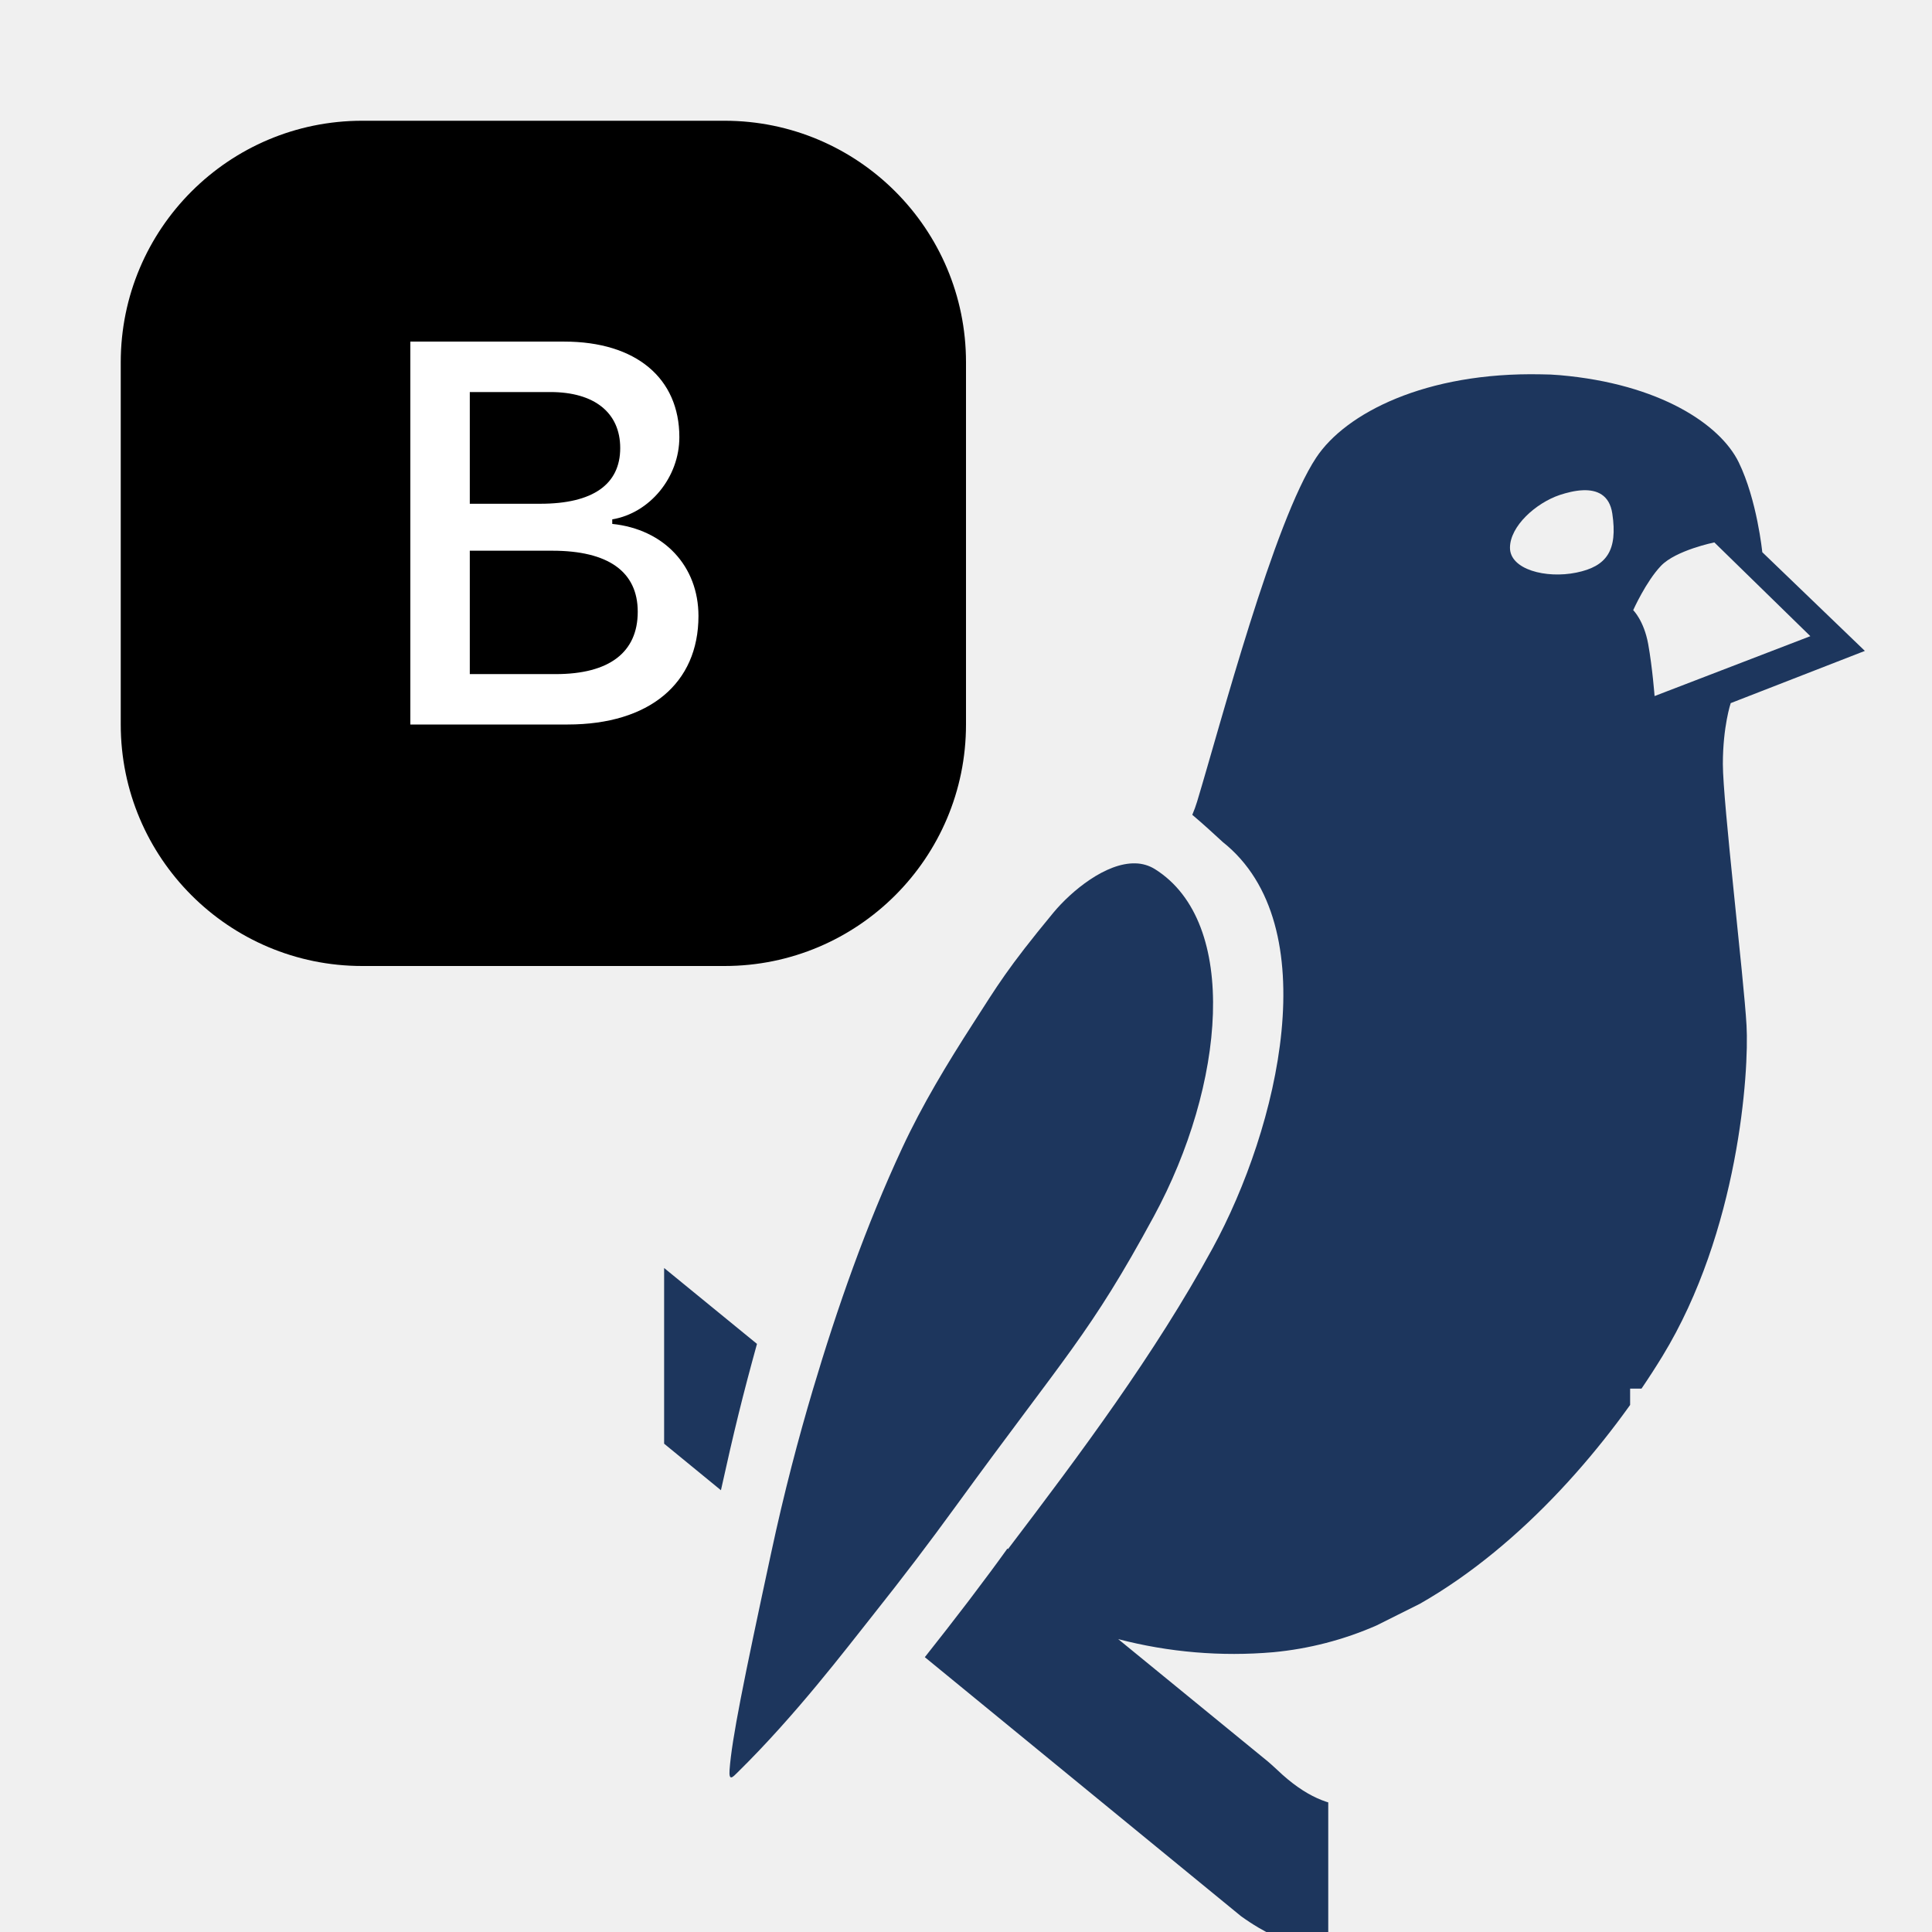
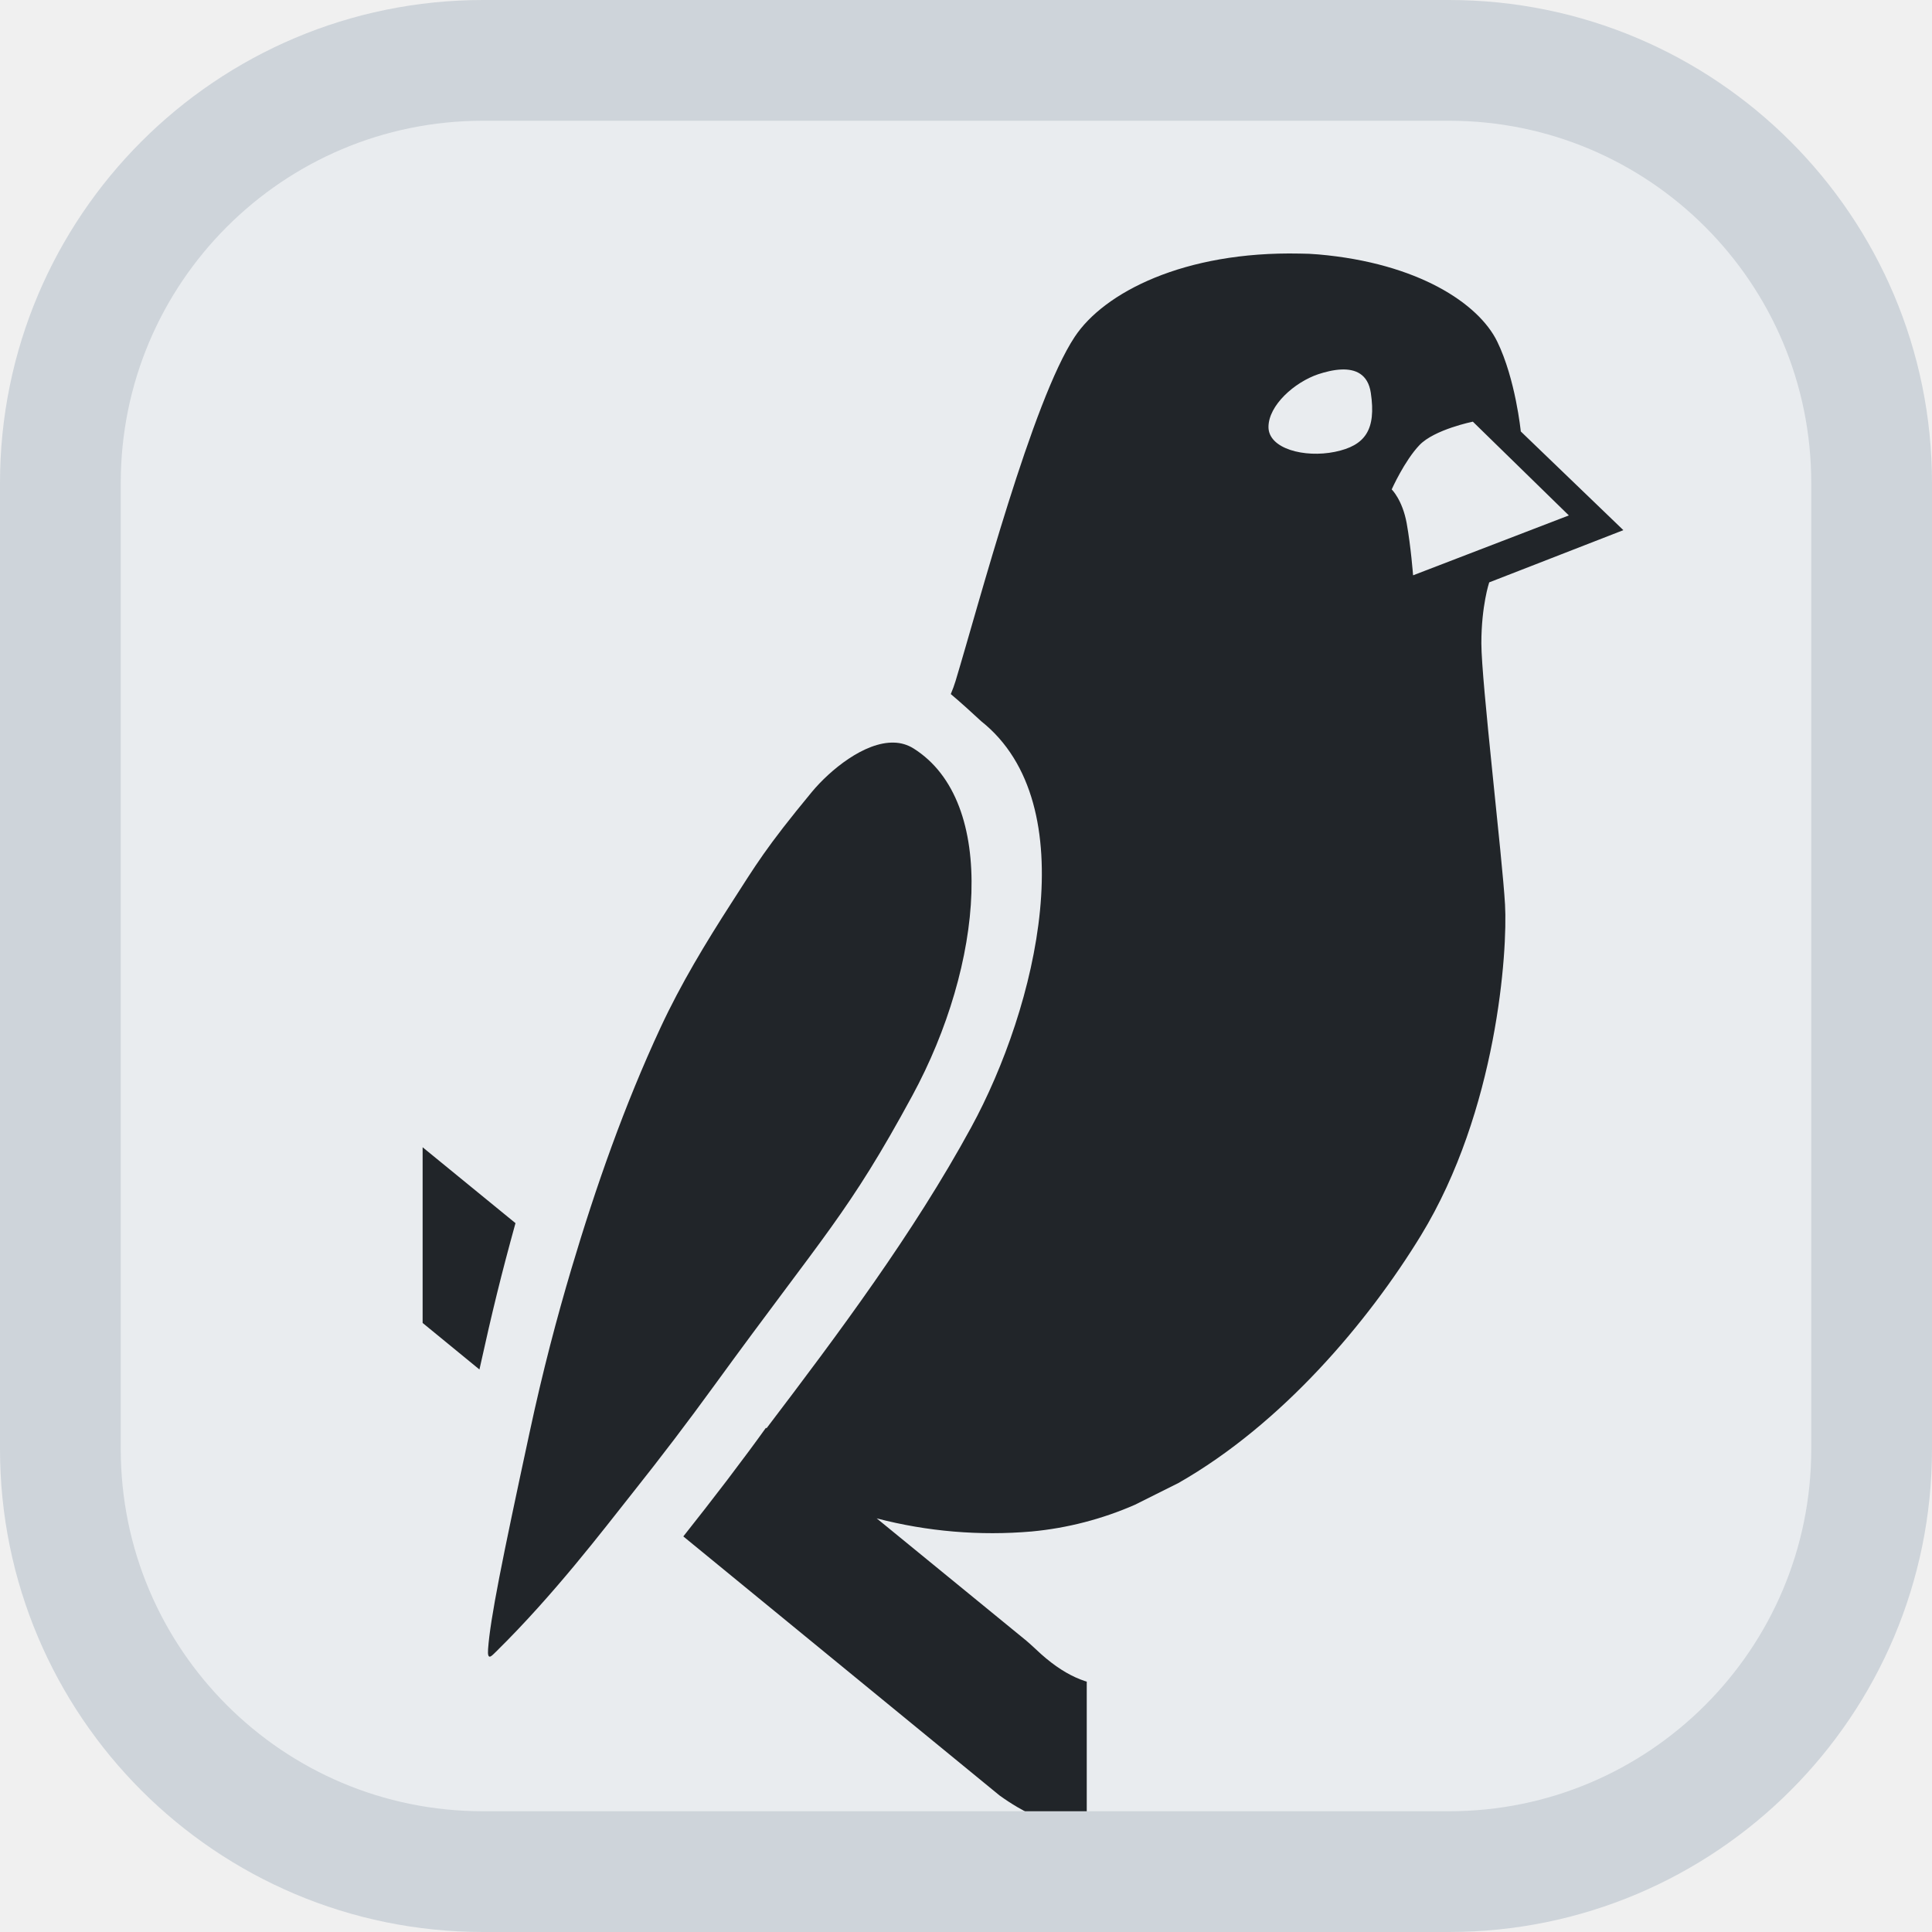
- <svg xmlns="http://www.w3.org/2000/svg" width="32" height="32">
-   <style>
-     path.icon {
-       fill: #1d365d;
-     }
-     rect.badge-bg {
-       fill: oklch(56% 0.26 288); /* --bs-indigo-500 */
-     }
-     @media (prefers-color-scheme: dark) {
-       path.icon {
-         fill: #6a91cf;
-       }
-     }
-     </style>
+ <svg xmlns="http://www.w3.org/2000/svg" width="32" height="32" viewBox="0 0 32 32">
  <defs>
-     <clipPath id="bird-only" clipPathUnits="userSpaceOnUse">
-       <path d="M19.5 -1L32 -1L32 17L27 17L27 18L22 22L22 27L11 27L11 12L19.5 5Z" />
+     <clipPath id="bird-clip-dev-gray" clipPathUnits="userSpaceOnUse">
+       <path d="M19.5 -1L32 -1L32 16L28.5 16L27 18L22 22L22 27L11 27L11 12L19.5 5Z" />
    </clipPath>
  </defs>
-   <g transform="translate(0,6)">
-     <path class="icon" clip-path="url(#bird-only)" d="M4.458.007A4.462 4.462 0 0 0-.014 4.48v23.057a4.462 4.462 0 0 0 4.472 4.471h23.057a4.462 4.462 0 0 0 4.471-4.471V18.45H29.505l-6.217 5.063v.001l-.008.011c-.02.017-.041.031-.063.049-.413.337-1.119.645-2.063-.26-.05-.049-.156-.14-.156-.14l-2.477-2.025a7.586 7.586 0 0 0 2.568.217 5.555 5.555 0 0 0 1.71-.443l.72-.36c1.719-.98 3.14-2.667 4.016-4.1 1.263-2.068 1.437-4.712 1.393-5.48-.043-.77-.392-3.702-.392-4.327s.13-1.01.13-1.01l2.222-.865-1.699-1.635s-.086-.865-.391-1.49C28.493 1.031 27.49.358 25.836.214a3.584 3.584 0 0 0-.31-.014c-1.913-.04-3.24.644-3.726 1.38-.701 1.058-1.581 4.403-1.973 5.7-.021.07-.048.142-.079.216.177.149.358.315.504.45 1.733 1.376.92 4.736-.168 6.73-.954 1.75-2.197 3.414-3.388 4.981l-.01-.008c-.18.252-.38.52-.59.797l-.068.09a64.19 64.19 0 0 1-.71.912l5.237 4.29c.194.14.386.252.573.341v3.595H7.388V14.953l4.553 3.73c.218-.988.36-1.564.597-2.424l-5.164-4.22 11.898-9.69V.007H4.458zm21.76 2.113c.226-.009.44.071.487.387.091.612-.092.874-.595.977-.504.103-1.1-.051-1.1-.411s.432-.743.825-.875c.11-.036.249-.073.384-.078zm-21.461.22h10.962l-.07.048-9.495 7.636c-.66.524-1.03 1.193-1.03 1.973 0 .033.002.065.003.097h-.002v17.58h-.368a2.432 2.432 0 0 1-2.437-2.437V4.778a2.432 2.432 0 0 1 2.437-2.437zm23.638.644 1.59 1.553-2.58.992s-.036-.475-.106-.863c-.071-.388-.248-.56-.248-.56s.212-.475.46-.734c.247-.259.884-.388.884-.388zM18.807 8.3c-.49-.015-1.062.458-1.36.817-.77.932-.922 1.202-1.332 1.838-.428.664-.839 1.344-1.172 2.06-.6 1.289-1.073 2.638-1.479 4.001-.239.805-.473 1.686-.693 2.713-.456 2.118-.65 3.074-.687 3.585-.015.205.06.112.13.045.966-.95 1.78-2.023 2.248-2.612.501-.63.925-1.189 1.368-1.798 1.832-2.52 2.22-2.846 3.28-4.8 1.18-2.174 1.426-4.87.02-5.753a.633.633 0 0 0-.323-.096zm10.846 12.968v5.969a2.432 2.432 0 0 1-2.437 2.437h-3.568V26.13c.13-.066.272-.156.406-.28l.026-.016 5.573-4.565z" />
+   <rect fill="#e9ecef" x="1" y="1" width="30" height="30" rx="7" />
+   <g transform="translate(-4, 4)">
+     <path fill="#212529" clip-path="url(#bird-clip-dev-gray)" d="M4.458.007A4.462 4.462 0 0 0-.014 4.48v23.057a4.462 4.462 0 0 0 4.472 4.471h23.057a4.462 4.462 0 0 0 4.471-4.471V18.45H29.505l-6.217 5.063v.001l-.008.011c-.02.017-.041.031-.063.049-.413.337-1.119.645-2.063-.26-.05-.049-.156-.14-.156-.14l-2.477-2.025a7.586 7.586 0 0 0 2.568.217 5.555 5.555 0 0 0 1.71-.443l.72-.36c1.719-.98 3.14-2.667 4.016-4.1 1.263-2.068 1.437-4.712 1.393-5.48-.043-.77-.392-3.702-.392-4.327s.13-1.01.13-1.01l2.222-.865-1.699-1.635s-.086-.865-.391-1.49C28.493 1.031 27.49.358 25.836.214a3.584 3.584 0 0 0-.31-.014c-1.913-.04-3.24.644-3.726 1.38-.701 1.058-1.581 4.403-1.973 5.7-.021.07-.048.142-.079.216.177.149.358.315.504.45 1.733 1.376.92 4.736-.168 6.73-.954 1.75-2.197 3.414-3.388 4.981l-.01-.008c-.18.252-.38.52-.59.797l-.068.09a64.19 64.19 0 0 1-.71.912l5.237 4.29c.194.14.386.252.573.341v3.595H7.388V14.953l4.553 3.73c.218-.988.36-1.564.597-2.424l-5.164-4.22 11.898-9.69V.007H4.458zm21.76 2.113c.226-.009.44.071.487.387.091.612-.092.874-.595.977-.504.103-1.1-.051-1.1-.411s.432-.743.825-.875c.11-.036.249-.073.384-.078zm-21.461.22h10.962l-.07.048-9.495 7.636c-.66.524-1.03 1.193-1.03 1.973 0 .033.002.065.003.097h-.002v17.58h-.368a2.432 2.432 0 0 1-2.437-2.437V4.778a2.432 2.432 0 0 1 2.437-2.437zm23.638.644 1.59 1.553-2.58.992s-.036-.475-.106-.863c-.071-.388-.248-.56-.248-.56s.212-.475.46-.734c.247-.259.884-.388.884-.388zM18.807 8.3c-.49-.015-1.062.458-1.36.817-.77.932-.922 1.202-1.332 1.838-.428.664-.839 1.344-1.172 2.06-.6 1.289-1.073 2.638-1.479 4.001-.239.805-.473 1.686-.693 2.713-.456 2.118-.65 3.074-.687 3.585-.015.205.06.112.13.045.966-.95 1.78-2.023 2.248-2.612.501-.63.925-1.189 1.368-1.798 1.832-2.52 2.22-2.846 3.28-4.8 1.18-2.174 1.426-4.87.02-5.753a.633.633 0 0 0-.323-.096zm10.846 12.968v5.969a2.432 2.432 0 0 1-2.437 2.437h-3.568V26.13c.13-.066.272-.156.406-.28l.026-.016 5.573-4.565Z" />
  </g>
-   <g transform="translate(2,2)">
-     <rect class="badge-bg" x="0" y="0" width="14" height="14" rx="4" />
-     <g transform="translate(1,1) scale(0.75)">
-       <path fill="#fff" d="M5.062 12h3.475c1.804 0 2.888-.908 2.888-2.396 0-1.102-.761-1.916-1.904-2.034v-.1c.832-.14 1.482-.93 1.482-1.816 0-1.3-.955-2.11-2.542-2.11H5.062zm1.313-4.875V4.658h1.78c.973 0 1.542.457 1.542 1.237 0 .802-.604 1.23-1.764 1.23zm0 3.762V8.162h1.822c1.236 0 1.887.463 1.887 1.348 0 .896-.627 1.377-1.811 1.377z" />
-     </g>
-   </g>
+   <rect fill="none" stroke="#ced4da" stroke-width="2" x="1" y="1" width="30" height="30" rx="7" />
</svg>
